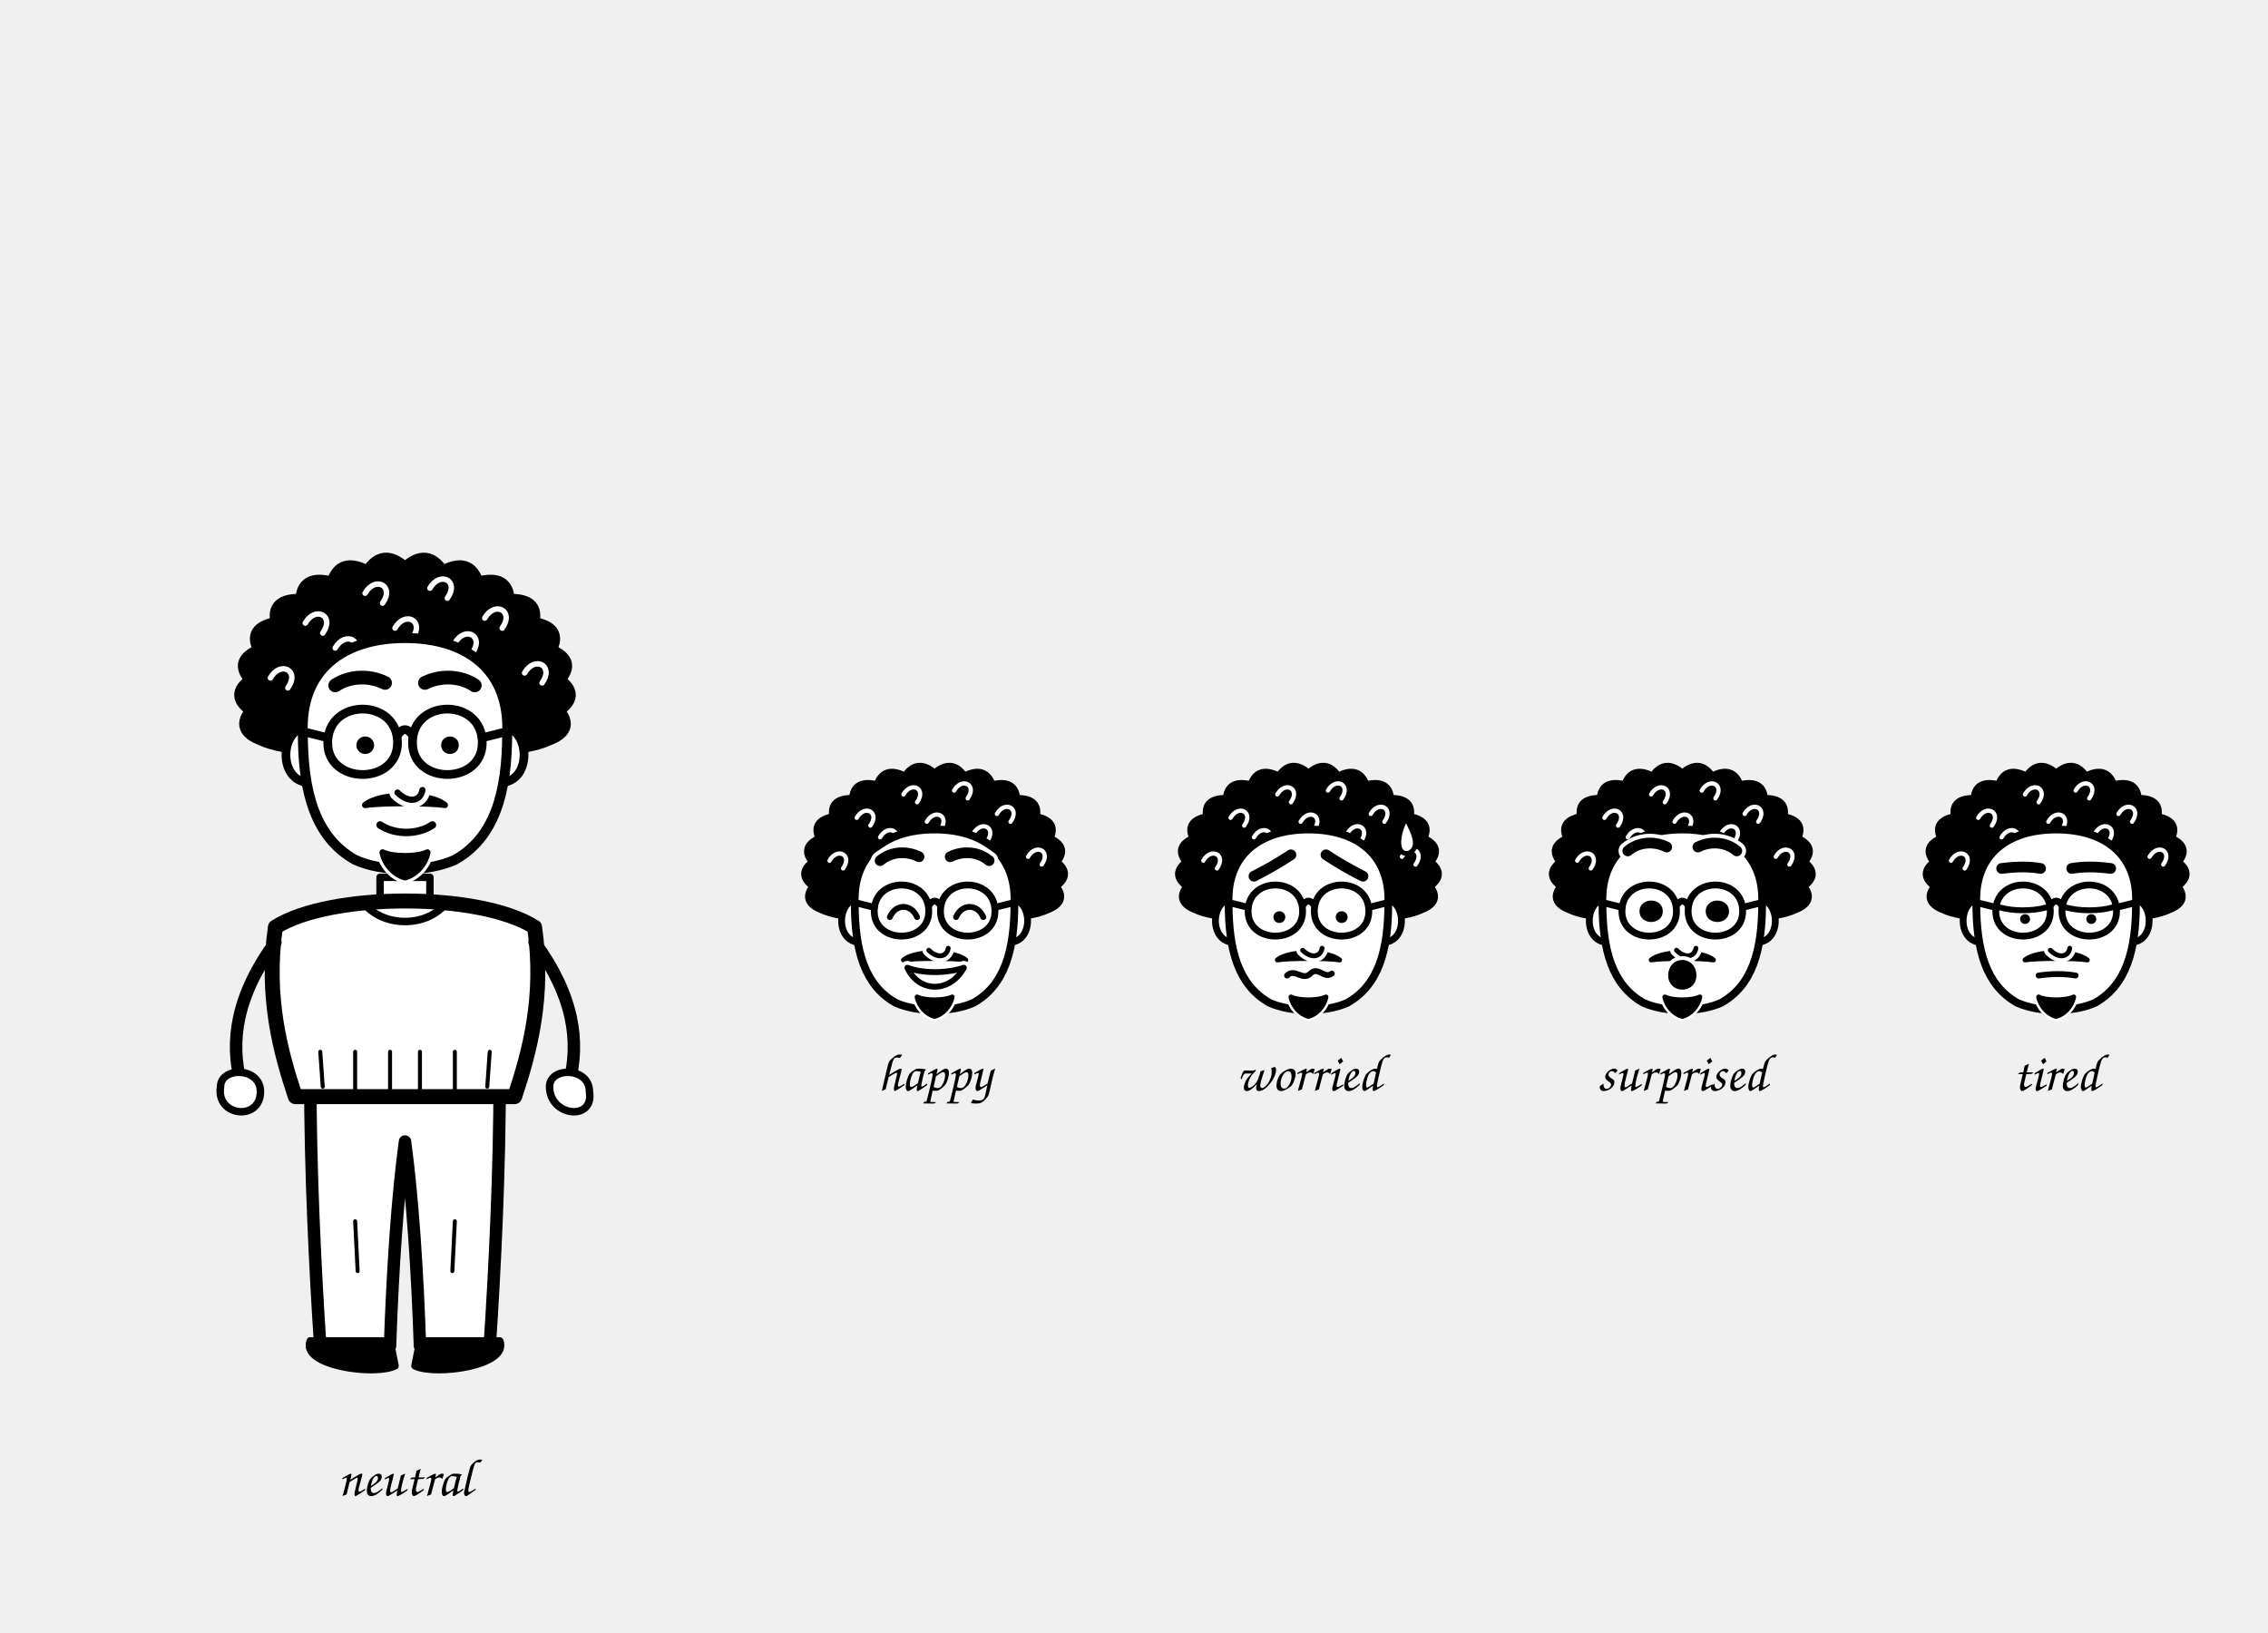
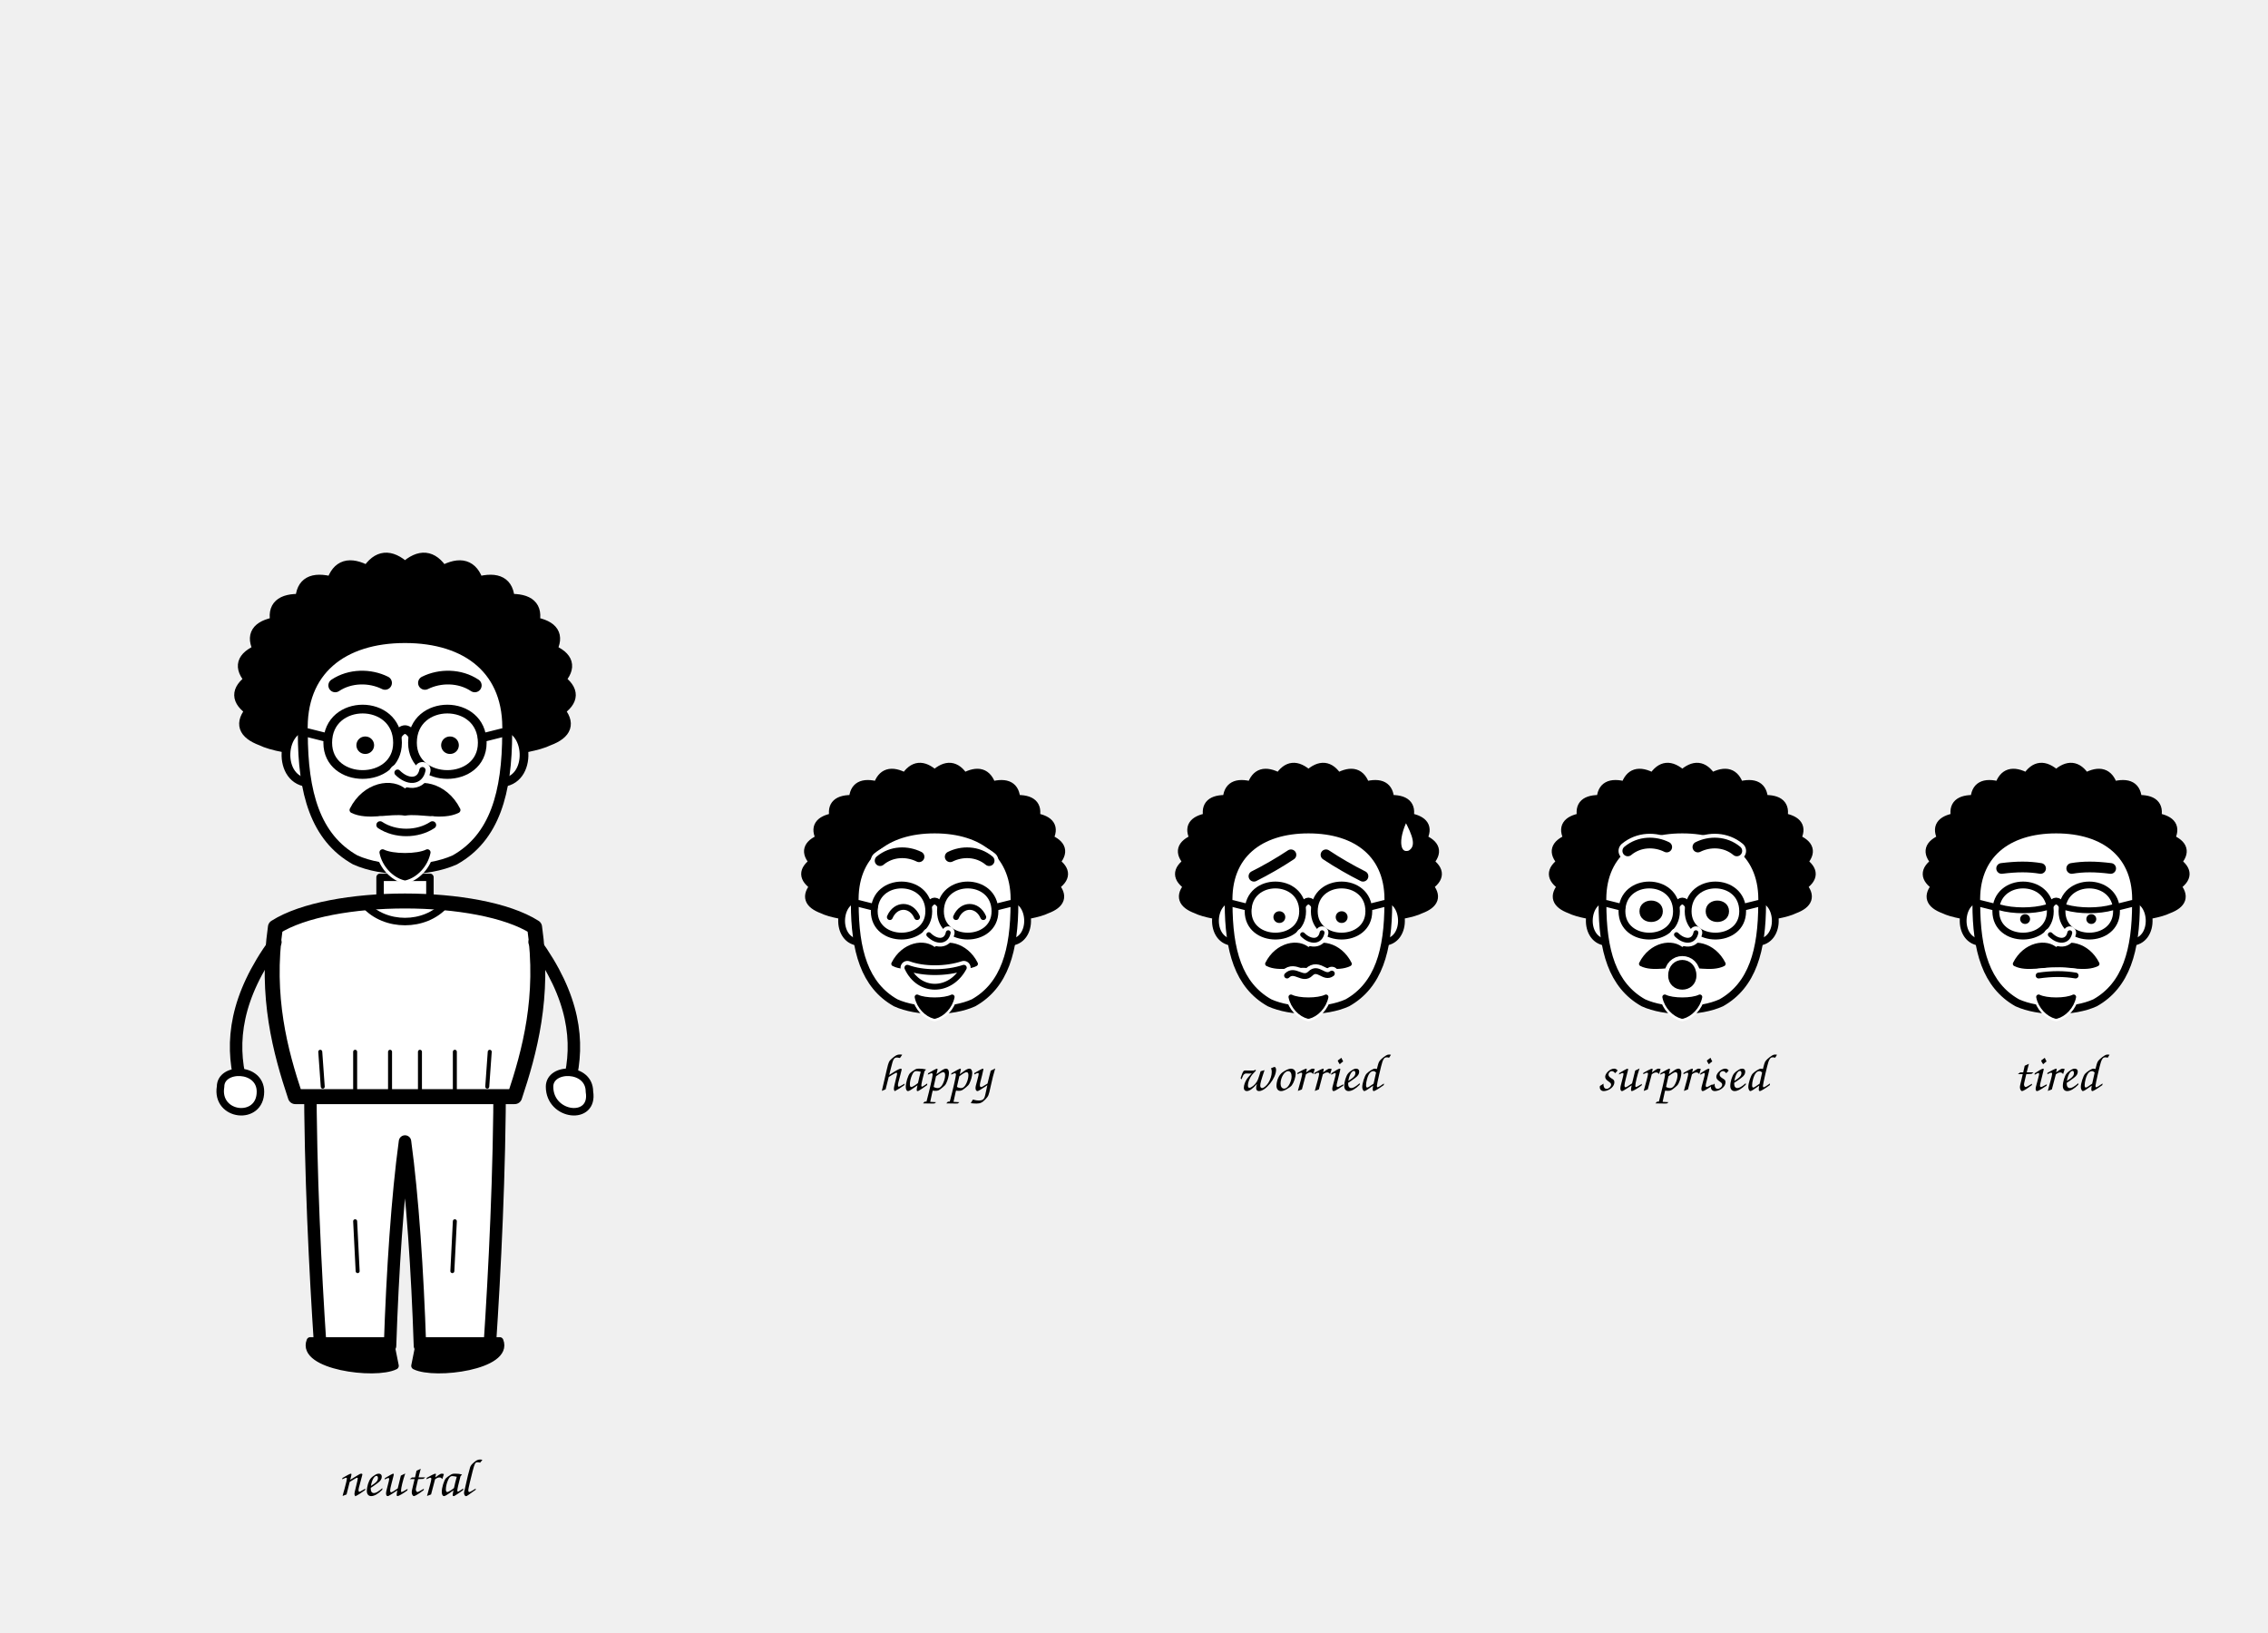
<svg xmlns="http://www.w3.org/2000/svg" viewBox="0 0 1456 1048">
  <defs>
    <g id="char-body-standing" fill="none" stroke="#000" stroke-width="5" stroke-linecap="round" stroke-linejoin="round">
      <path d="M-38 -118 C -38 -80, -36 -40, -34 -10 L -6 -10 C -5 -40, -3 -70, 0 -92 C 3 -70, 5 -40, 6 -10 L 34 -10 C 36 -40, 38 -80, 38 -118 Z" fill="#fff" />
      <path d="M-20 -60 L -19 -40 M20 -60 L 19 -40" stroke-width="1.6" />
      <path d="M-38 -12 C -42 -2, -12 2, -4 -2 L -6 -12 Z M38 -12 C 42 -2, 12 2, 4 -2 L 6 -12 Z" fill="#000" stroke-width="3" />
      <path d="M-10 -198 L -10 -182 L 10 -182 L 10 -198 Z" fill="#fff" stroke="none" />
      <path d="M-10 -198 L -10 -182 L 10 -182 L 10 -198 Z" fill="url(#doodle-stipple-dense)" stroke-width="3" />
      <path d="M-52 -178 C -56 -150, -50 -128, -44 -110 L 44 -110 C 50 -128, 56 -150, 52 -178 C 30 -192, -30 -192, -52 -178 Z" fill="#fff" stroke-width="6" />
      <path d="M-16 -187 C -8 -178, 8 -178, 16 -187" stroke-width="3" />
      <path d="M-34 -128 L -33 -114 M-20 -128 L -20 -112 M-6 -128 L -6 -112 M6 -128 L 6 -112 M20 -128 L 20 -112 M34 -128 L 33 -114" stroke-width="1.6" />
      <path d="M-52 -172 C -68 -150, -70 -132, -66 -116 M52 -172 C 68 -150, 70 -132, 66 -116" />
      <path d="M-74 -114 C -76 -102, -58 -100, -58 -112 C -58 -122, -74 -122, -74 -114 Z M58 -114 C 58 -102, 76 -100, 74 -112 C 74 -122, 58 -122, 58 -114 Z" fill="#fff" stroke="none" />
      <path d="M-74 -114 C -76 -102, -58 -100, -58 -112 C -58 -122, -74 -122, -74 -114 Z M58 -114 C 58 -102, 76 -100, 74 -112 C 74 -122, 58 -122, 58 -114 Z" fill="url(#doodle-stipple-dense)" stroke-width="3" />
    </g>
    <g id="char-head" fill="none" stroke="#000" stroke-width="5" stroke-linecap="round" stroke-linejoin="round">
      <path d="M57.5 -253.3 Q68.2 -257.3 61.4 -265.0 Q70.5 -271.0 61.7 -277.2 Q68.8 -284.8 58.3 -289.1 Q63.2 -298.0 51.4 -300.0 Q53.8 -309.7 41.5 -309.2 Q41.2 -319.4 29.1 -316.1 Q25.9 -326.5 15.0 -320.5 Q8.9 -330.2 0.0 -322.0 Q-8.9 -330.2 -15.0 -320.5 Q-25.9 -326.5 -29.1 -316.1 Q-41.2 -319.4 -41.5 -309.2 Q-53.8 -309.7 -51.4 -300.0 Q-63.2 -298.0 -58.3 -289.1 Q-68.8 -284.8 -61.7 -277.2 Q-70.5 -271.0 -61.4 -265.0 Q-68.2 -257.3 -57.5 -253.3 C -41.5 -245.3, 41.5 -245.3, 57.5 -253.3 Z" fill="#000" />
-       <path d="M-40 -300 c 4 -7 12 -3 7 4 M-16 -312 c 4 -7 12 -3 7 4 M10 -314 c 4 -7 12 -3 7 4 M32 -302 c 4 -7 12 -3 7 4 M-54 -278 c 4 -7 12 -3 7 4 M48 -280 c 4 -7 12 -3 7 4 M-4 -298 c 4 -7 12 -3 7 4 M-28 -290 c 4 -7 12 -3 7 4 M20 -292 c 4 -7 12 -3 7 4" stroke="#fff" stroke-width="2.2" />
      <path d="M-38 -258 C -50 -260, -52 -236, -38 -236 M38 -258 C 50 -260, 52 -236, 38 -236" fill="#fff" stroke="none" />
      <path d="M-38 -258 C -50 -260, -52 -236, -38 -236 M38 -258 C 50 -260, 52 -236, 38 -236" fill="url(#doodle-stipple-dense)" stroke-width="3.5" />
      <path d="M-41 -256 C -42 -281, -25 -294, 0 -294 C 25 -294, 42 -281, 41 -256 C 41 -232, 36 -214, 20 -205 C 9 -200, -9 -200, -20 -205 C -36 -214, -41 -232, -41 -256 Z" fill="#fff" stroke="none" />
      <path d="M-41 -256 C -42 -281, -25 -294, 0 -294 C 25 -294, 42 -281, 41 -256 C 41 -232, 36 -214, 20 -205 C 9 -200, -9 -200, -20 -205 C -36 -214, -41 -232, -41 -256 Z" fill="url(#doodle-stipple-dense)" stroke-width="4" />
      <path d="M-9 -208 C -8 -203, -4 -199, 0 -198 C 4 -199, 8 -203, 9 -208 C 5 -206, -5 -206, -9 -208 Z" stroke="#fff" stroke-width="5" />
      <path d="M-9 -208 C -8 -203, -4 -199, 0 -198 C 4 -199, 8 -203, 9 -208 C 5 -206, -5 -206, -9 -208 Z" fill="#000" stroke-width="2.5" />
-       <path d="M-16 -227 C -10 -232, 10 -232, 16 -227 C 10 -228, -10 -228, -16 -227 Z" stroke="#fff" stroke-width="5" />
-       <path d="M-16 -227 C -10 -232, 10 -232, 16 -227 C 10 -228, -10 -228, -16 -227 Z" fill="#000" stroke-width="2.5" />
+       <path d="M-21 -225 C -16 -235, -5 -237, 0 -232 C 5 -237, 16 -235, 21 -225 C 15 -222, 6 -225, 0 -224 C -6 -225, -15 -222, -21 -225 Z" stroke="#fff" stroke-width="5" />
+       <path d="M-21 -225 C -16 -235, -5 -237, 0 -232 C 5 -237, 16 -235, 21 -225 C 15 -222, 6 -225, 0 -224 C -6 -225, -15 -222, -21 -225 Z" fill="#000" stroke-width="2.5" />
      <path d="M-31 -252 C -31 -270, -3 -270, -3 -252 C -3 -235, -31 -235, -31 -252 Z M3 -252 C 3 -270, 31 -270, 31 -252 C 31 -235, 3 -235, 3 -252 Z" fill="#fff" stroke-width="3.5" />
      <path d="M-3 -255 C -1 -258, 1 -258, 3 -255 M-31 -254 L -39 -256 M31 -254 L 39 -256" stroke-width="3.5" />
-       <path d="M-3 -232 C 1 -228, 6 -228, 7 -233" stroke-width="6.5" stroke="#fff" />
-       <path d="M-3 -232 C 1 -228, 6 -228, 7 -233" stroke-width="2.5" />
+       <path d="M-3 -240 C 1 -236, 6 -236, 7 -241" stroke-width="6.5" stroke="#fff" />
+       <path d="M-3 -240 C 1 -236, 6 -236, 7 -241" stroke-width="2.5" />
    </g>
    <g id="char-face-neutral" fill="none" stroke="#000" stroke-linecap="round" stroke-linejoin="round">
      <path d="M-16 -251 l0.1 0 M18 -251 l0.1 0" stroke-width="7" />
      <path d="M-28 -275 C -22 -279, -14 -279, -8 -276 M8 -276 C 14 -279, 22 -279, 28 -275" stroke-width="9.5" stroke="#fff" />
      <path d="M-28 -275 C -22 -279, -14 -279, -8 -276 M8 -276 C 14 -279, 22 -279, 28 -275" stroke-width="5.5" />
      <path d="M-10 -219 C -4 -215, 5 -215, 11 -219" stroke-width="7" stroke="#fff" />
      <path d="M-10 -219 C -4 -215, 5 -215, 11 -219" stroke-width="3" />
    </g>
    <g id="char-face-happy" fill="none" stroke="#000" stroke-linecap="round" stroke-linejoin="round">
      <path d="M-23 -249 C -20 -256, -12 -256, -9 -249 M11 -249 C 14 -256, 22 -256, 25 -249" stroke-width="3" />
      <path d="M-28 -278 C -22 -283, -14 -283, -8 -280 M8 -280 C 14 -283, 22 -283, 28 -278" stroke-width="9.5" stroke="#fff" />
      <path d="M-28 -278 C -22 -283, -14 -283, -8 -280 M8 -280 C 14 -283, 22 -283, 28 -278" stroke-width="5.5" />
      <path d="M-14 -223 C -8 -210, 8 -210, 15 -223 C 6 -220, -6 -220, -14 -223 Z" stroke-width="7" stroke="#fff" />
      <path d="M-14 -223 C -8 -210, 8 -210, 15 -223 C 6 -220, -6 -220, -14 -223 Z" fill="#fff" stroke-width="3" />
    </g>
    <g id="char-face-worried" fill="none" stroke="#000" stroke-linecap="round" stroke-linejoin="round">
      <path d="M-15 -249 l0.1 0 M17 -249 l0.1 0" stroke-width="6" />
      <path d="M-28 -270 C -22 -273, -15 -277, -9 -281 M9 -281 C 15 -277, 22 -273, 28 -270" stroke-width="9.5" stroke="#fff" />
      <path d="M-28 -270 C -22 -273, -15 -277, -9 -281 M9 -281 C 15 -277, 22 -273, 28 -270" stroke-width="5.5" />
      <path d="M-11 -219 C -7 -223, -3 -216, 1 -220 C 5 -224, 8 -217, 12 -220" stroke-width="7" stroke="#fff" />
      <path d="M-11 -219 C -7 -223, -3 -216, 1 -220 C 5 -224, 8 -217, 12 -220" stroke-width="3" />
      <path d="M50 -300 C 55 -291, 57 -285, 52 -282 C 46 -280, 44 -288, 50 -300 Z" fill="#fff" stroke-width="2.5" />
    </g>
    <g id="char-face-surprised" fill="none" stroke="#000" stroke-linecap="round" stroke-linejoin="round">
      <path d="M-21 -252 C -21 -258, -11 -258, -11 -252 C -11 -246, -21 -246, -21 -252 Z M13 -252 C 13 -258, 23 -258, 23 -252 C 23 -246, 13 -246, 13 -252 Z" fill="#000" stroke-width="2" />
      <path d="M-28 -283 C -22 -288, -14 -288, -8 -285 M8 -285 C 14 -288, 22 -288, 28 -283" stroke-width="9.5" stroke="#fff" />
      <path d="M-28 -283 C -22 -288, -14 -288, -8 -285 M8 -285 C 14 -288, 22 -288, 28 -283" stroke-width="5.5" />
      <path d="M-6 -219 C -6 -228, 6 -228, 6 -219 C 6 -211, -6 -211, -6 -219 Z" stroke-width="6.5" stroke="#fff" />
      <path d="M-6 -219 C -6 -228, 6 -228, 6 -219 C 6 -211, -6 -211, -6 -219 Z" fill="#000" stroke-width="2.5" />
    </g>
    <g id="char-face-tired" fill="none" stroke="#000" stroke-linecap="round" stroke-linejoin="round">
      <path d="M-29 -254 C -22 -252, -12 -252, -5 -254 M5 -254 C 12 -252, 22 -252, 29 -254" stroke-width="3" />
      <path d="M-16 -248 l0.1 0 M18 -248 l0.1 0" stroke-width="5" />
      <path d="M-28 -274 C -20 -275, -14 -275, -8 -274 M8 -274 C 14 -275, 20 -275, 28 -274" stroke-width="9.5" stroke="#fff" />
      <path d="M-28 -274 C -20 -275, -14 -275, -8 -274 M8 -274 C 14 -275, 20 -275, 28 -274" stroke-width="5.5" />
      <path d="M-9 -219 C -2 -220, 4 -220, 10 -219" stroke-width="7" stroke="#fff" />
      <path d="M-9 -219 C -2 -220, 4 -220, 10 -219" stroke-width="3" />
    </g>
  </defs>
  <use href="#char-body-standing" transform="translate(260 880) scale(1.6)" />
  <use href="#char-head" transform="translate(260 880) scale(1.6)" />
  <use href="#char-face-neutral" transform="translate(260 880) scale(1.6)" />
  <use href="#char-head" transform="translate(600 900) scale(1.25)" />
  <use href="#char-face-happy" transform="translate(600 900) scale(1.25)" />
  <use href="#char-head" transform="translate(840 900) scale(1.25)" />
  <use href="#char-face-worried" transform="translate(840 900) scale(1.25)" />
  <use href="#char-head" transform="translate(1080 900) scale(1.25)" />
  <use href="#char-face-surprised" transform="translate(1080 900) scale(1.25)" />
  <use href="#char-head" transform="translate(1320 900) scale(1.25)" />
  <use href="#char-face-tired" transform="translate(1320 900) scale(1.25)" />
  <g font-family="'Bradley Hand', 'Segoe Print', 'Chalkboard', cursive" font-size="34" fill="#000" stroke="none" text-anchor="middle">
    <text x="600" y="700">happy</text>
    <text x="840" y="700">worried</text>
    <text x="1080" y="700">surprised</text>
    <text x="1320" y="700">tired</text>
    <text x="260" y="960">neutral</text>
  </g>
</svg>
